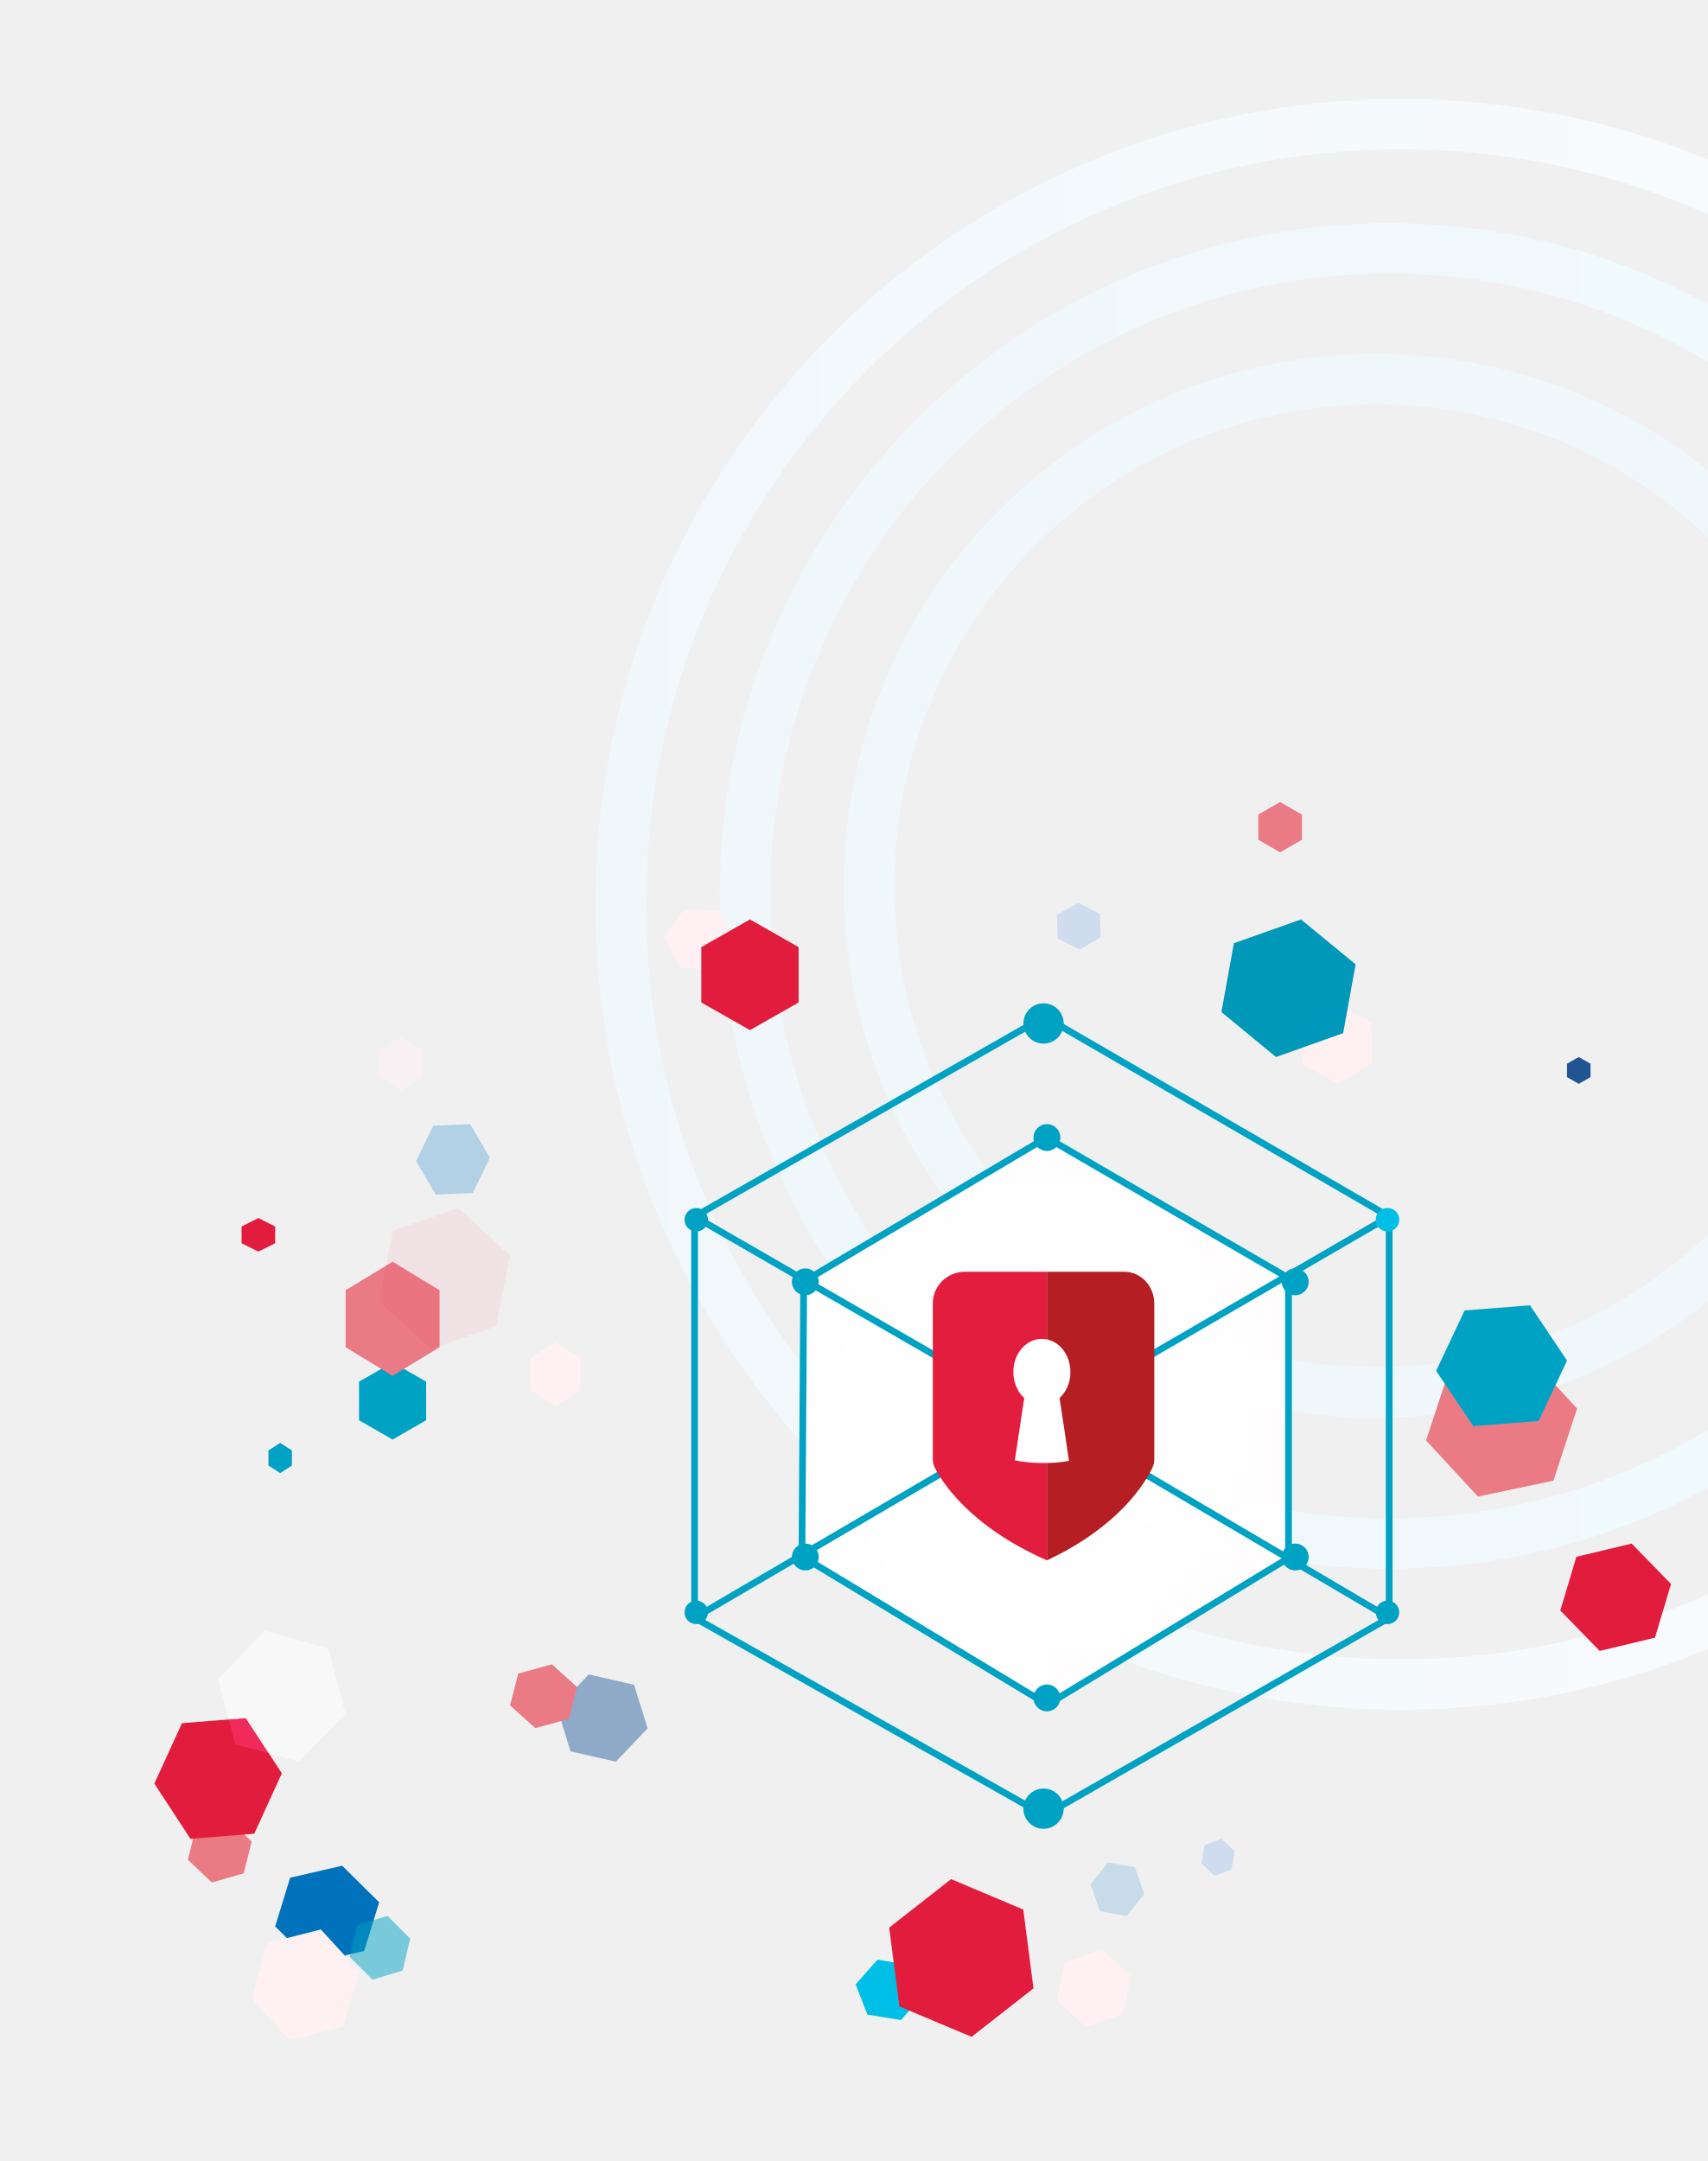
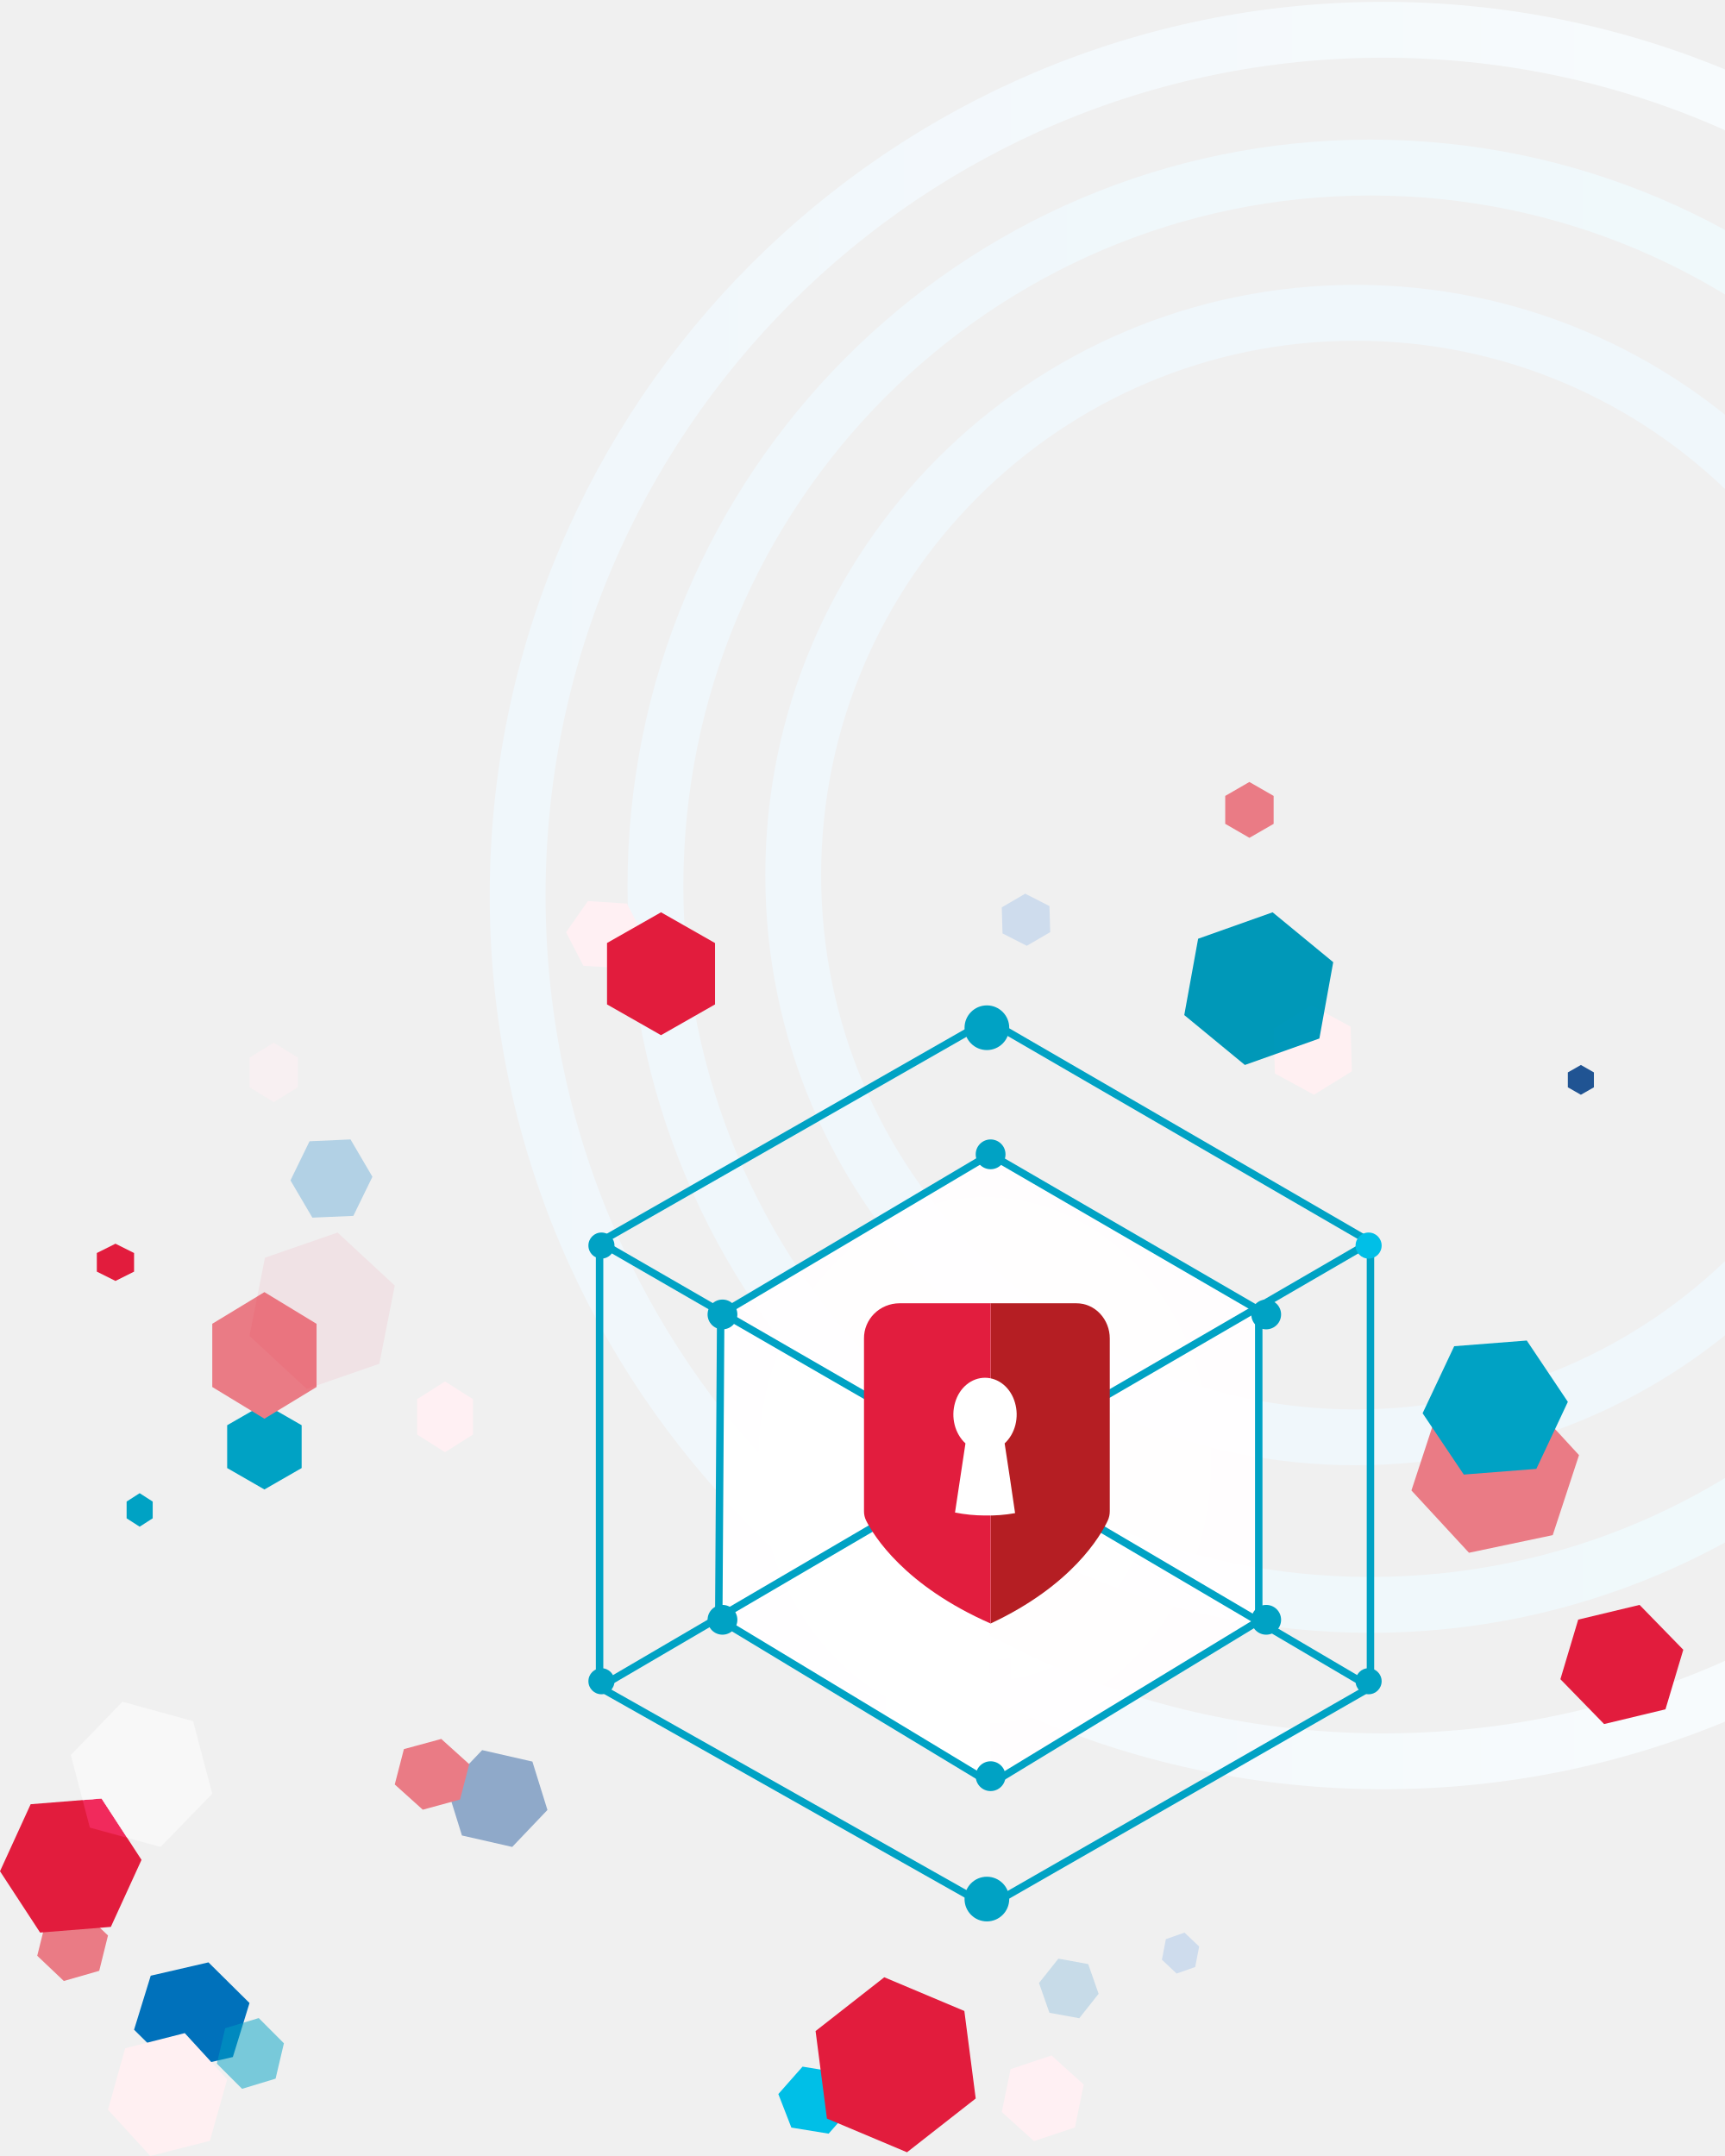
- <svg xmlns="http://www.w3.org/2000/svg" width="509" height="644" viewBox="0 0 509 644" fill="none">
-   <g clip-path="url(#clip0_2_3222)">
-     <path d="M417.5 502C545.906 502 650 397.906 650 269.5C650 141.094 545.906 37 417.5 37C289.094 37 185 141.094 185 269.5C185 397.906 289.094 502 417.5 502Z" stroke="url(#paint0_linear_2_3222)" stroke-width="15" stroke-miterlimit="10" style="mix-blend-mode:screen" />
-     <path d="M414 460C520.039 460 606 373.591 606 267C606 160.409 520.039 74 414 74C307.961 74 222 160.409 222 267C222 373.591 307.961 460 414 460Z" stroke="url(#paint1_linear_2_3222)" stroke-width="15" stroke-miterlimit="10" style="mix-blend-mode:screen" />
-     <path d="M410 415C493.395 415 561 347.395 561 264C561 180.605 493.395 113 410 113C326.605 113 259 180.605 259 264C259 347.395 326.605 415 410 415Z" stroke="url(#paint2_linear_2_3222)" stroke-width="15" stroke-miterlimit="10" style="mix-blend-mode:screen" />
-     <path d="M165.5 400L173 404.747V414.247L165.5 419L158 414.247V404.747L165.5 400Z" fill="#FFF0F3" />
-     <path d="M140.12 335L146 345.025L140.877 355.528L129.88 356L124 345.996L129.118 335.493L140.12 335Z" fill="#75B2DA" fill-opacity="0.5" />
-     <path d="M117 406L127 411.749V423.251L117 429L107 423.251V411.749L117 406Z" fill="#00A2C4" />
-     <path d="M188.96 502.076L193 515.071L183.54 525L170.04 521.924L166 508.929L175.471 499L188.96 502.076Z" fill="#8FA9C9" />
-     <path d="M328.352 581L337 588.814L334.648 600.314L323.648 604L315 596.186L317.357 584.686L328.352 581Z" fill="#FFF0F3" />
-     <path d="M261.505 584L271.502 585.639L275 594.642L268.5 602L258.498 600.366L255 591.363L261.505 584Z" fill="#00BFE7" />
-     <path opacity="0.5" d="M330.201 555L338.207 556.459L341 564.445L335.804 571L327.799 569.541L325 561.549L330.201 555Z" fill="#4D9CD0" fill-opacity="0.5" />
-     <path d="M86.474 559.581L101.974 556L113 566.916L108.526 581.419L93.026 585L82 574.084L86.474 559.581Z" fill="#0071BB" />
-     <path d="M469.784 463.951L486.263 460L498 472.046L493.216 488.044L476.737 492L465 479.954L469.784 463.951Z" fill="#E21C3D" />
-     <path d="M203.852 271L214.347 271.664L219 280.664L213.148 289L202.642 288.357L198 279.357L203.852 271Z" fill="#FFF0F3" />
-     <path d="M432.068 407.736L454.557 403L470 419.775L462.943 441.264L440.453 446L425 429.267L432.068 407.736Z" fill="#EA7B85" />
-     <path d="M436.484 390.528L455.971 389L467 405.47L458.542 423.472L439.061 425L428 408.53L436.484 390.528Z" fill="#00A2C4" />
-     <path d="M154.457 498.728L164.488 496L172 502.775L169.526 512.272L159.523 515L152 508.225L154.457 498.728Z" fill="#EA7B85" />
-     <path d="M58.36 544.727L67.868 542L75 548.773L72.64 558.273L63.138 561L56 554.227L58.36 544.727Z" fill="#EA7B85" />
-     <path d="M265 574.444L283.45 560L304.948 569.054L308 592.556L289.55 607L268.047 597.946L265 574.444Z" fill="#E21C3D" />
-     <path d="M364.07 548L368 551.746L366.934 557.254L361.939 559L358 555.279L359.066 549.766L364.07 548Z" fill="#CEDCED" />
-     <path d="M117 376L131 384.515V401.485L117 410L103 401.485V384.499L117 376Z" fill="#EA7B85" />
-     <path d="M223.497 274L238 282.259V298.741L223.497 307L209 298.741V282.244L223.497 274Z" fill="#E21C3D" />
-     <path opacity="0.5" d="M119.49 309L126 313V321L119.5 325L113 321V313L119.49 309Z" fill="#FFF0F3" />
-     <path d="M77.003 363L82 365.499V370.501L77.003 373L72 370.501V365.499L77.003 363Z" fill="#E21C3D" />
-     <g style="mix-blend-mode:multiply">
-       <path d="M136.646 360L152 374.243L147.859 395.241L128.359 402L113 387.757L117.146 366.759L136.646 360Z" fill="#FFF0F3" />
-     </g>
-     <path d="M79.609 579.075L95.609 575L107 587.423L102.355 603.925L86.355 608L75 595.577L79.609 579.075Z" fill="#FFF0F2" />
-     <path d="M54.229 513.528L73.263 512L84 528.472L75.766 546.472L56.769 548L46 531.528L54.229 513.528Z" fill="#E21C3D" />
-     <g style="mix-blend-mode:overlay">
-       <path d="M78.869 486L97.864 491.219L103 510.711L89.126 525L70.131 519.818L65 500.326L78.869 486Z" fill="white" fill-opacity="0.5" />
-     </g>
-     <path d="M83.5 430L87 432.25V436.75L83.5 439L80 436.75V432.25L83.5 430Z" fill="#00A2C4" />
-     <path d="M388 305.282L398.173 299L408.671 304.712L409 316.712L398.827 323L388.329 317.288L388 305.282Z" fill="#FFF0F2" />
-     <path d="M315 272.67L321.287 269L327.8 272.328L328 279.33L321.713 283L315.2 279.672L315 272.67Z" fill="#CEDCED" />
-     <g style="mix-blend-mode:multiply">
-       <path d="M367.722 281.098L387.725 274L404 287.394L400.283 307.892L380.275 315L364 301.6L367.722 281.098Z" fill="#00A2C4" />
-     </g>
-     <path opacity="0.5" d="M106.471 573.686L115.478 570.958L122.235 577.733L120 587.23L111.002 589.958L104.235 583.188L106.471 573.686Z" fill="#00A2C4" />
-     <path d="M381.481 239L388 242.747V250.247L381.497 254L375 250.247V242.747L381.481 239Z" fill="#EA7B85" />
-     <path d="M470.503 315L474 317V321L470.503 323L467 321V317L470.503 315Z" fill="#205493" />
-     <path d="M311.899 339L239.525 381.9L239 463.795L312.151 508L384 464.319V380.857L311.899 339Z" fill="url(#paint3_radial_2_3222)" style="mix-blend-mode:hard-light" />
-     <g style="mix-blend-mode:overlay">
-       <path style="mix-blend-mode:overlay" d="M239.333 462.864L239.846 381.66L311.028 421.898L311.761 506.7L239.333 462.864Z" fill="url(#paint4_linear_2_3222)" />
-       <g style="mix-blend-mode:overlay">
-         <path d="M240.108 382.094L310.777 422.045L311.499 506.223L239.595 462.728L240.118 382.094H240.108ZM239.595 381.199L239.071 463L312.028 507.155L311.29 421.736L239.574 381.199H239.595Z" fill="#FFF0F2" />
-       </g>
-     </g>
-     <path d="M311.899 339L239.525 381.9L239 463.795L312.151 508L384 464.319V380.857L311.899 339Z" stroke="#00A2C4" stroke-width="2" />
-     <path d="M312 343C314.209 343 316 341.209 316 339C316 336.791 314.209 335 312 335C309.791 335 308 336.791 308 339C308 341.209 309.791 343 312 343Z" fill="#00A2C4" />
-     <path d="M386 386C388.209 386 390 384.209 390 382C390 379.791 388.209 378 386 378C383.791 378 382 379.791 382 382C382 384.209 383.791 386 386 386Z" fill="#00A2C4" />
-     <path d="M386 468C388.209 468 390 466.209 390 464C390 461.791 388.209 460 386 460C383.791 460 382 461.791 382 464C382 466.209 383.791 468 386 468Z" fill="#00A2C4" />
-     <path d="M240 386C242.209 386 244 384.209 244 382C244 379.791 242.209 378 240 378C237.791 378 236 379.791 236 382C236 384.209 237.791 386 240 386Z" fill="#00A2C4" />
-     <path d="M240 468C242.209 468 244 466.209 244 464C244 461.791 242.209 460 240 460C237.791 460 236 461.791 236 464C236 466.209 237.791 468 240 468Z" fill="#00A2C4" />
-     <path d="M312 510C314.209 510 316 508.209 316 506C316 503.791 314.209 502 312 502C309.791 502 308 503.791 308 506C308 508.209 309.791 510 312 510Z" fill="#00A2C4" />
-     <path d="M289.769 410.338L207.016 362.56L311.292 303L414 362.56M414 362.56L331.704 410.338M414 362.56V482.112M207 362.56V482.112M414 482.112L331.704 433.667M414 482.112L311.292 541L207.016 482.112L289.769 433.667" stroke="#00A2C4" stroke-width="2" />
-     <path d="M311 311C314.314 311 317 308.314 317 305C317 301.686 314.314 299 311 299C307.686 299 305 301.686 305 305C305 308.314 307.686 311 311 311Z" fill="#00A2C4" />
-     <path d="M413.5 367C415.433 367 417 365.433 417 363.5C417 361.567 415.433 360 413.5 360C411.567 360 410 361.567 410 363.5C410 365.433 411.567 367 413.5 367Z" fill="#00BFE7" />
-     <path d="M413.5 484C415.433 484 417 482.433 417 480.5C417 478.567 415.433 477 413.5 477C411.567 477 410 478.567 410 480.5C410 482.433 411.567 484 413.5 484Z" fill="#00A2C4" />
-     <path d="M207.5 367C209.433 367 211 365.433 211 363.5C211 361.567 209.433 360 207.5 360C205.567 360 204 361.567 204 363.5C204 365.433 205.567 367 207.5 367Z" fill="#00A2C4" />
-     <path d="M207.5 484C209.433 484 211 482.433 211 480.5C211 478.567 209.433 477 207.5 477C205.567 477 204 478.567 204 480.5C204 482.433 205.567 484 207.5 484Z" fill="#00A2C4" />
-     <path d="M311 545C314.314 545 317 542.314 317 539C317 535.686 314.314 533 311 533C307.686 533 305 535.686 305 539C305 542.314 307.686 545 311 545Z" fill="#00A2C4" />
-     <path d="M335.042 379H312V465C333.874 454.76 341.513 441.493 343.456 437.358C343.82 436.564 344.006 435.694 344 434.815V388.46C344.002 385.957 343.061 383.554 341.379 381.767C340.553 380.889 339.567 380.193 338.479 379.717C337.391 379.242 336.222 378.998 335.042 379Z" fill="#B51E23" />
-     <path d="M287.503 379C286.245 379.006 284.999 379.256 283.84 379.735C282.68 380.215 281.628 380.914 280.745 381.793C279.862 382.672 279.165 383.714 278.694 384.858C278.223 386.002 277.987 387.226 278.001 388.46V434.815C277.99 435.694 278.186 436.565 278.574 437.358C280.632 441.451 288.856 454.822 312 465V379H287.503Z" fill="#E21D3E" />
-     <path d="M315.768 416.629C317.158 415.343 318.168 413.599 318.662 411.634C319.155 409.669 319.108 407.578 318.526 405.645C317.97 403.712 316.894 402.029 315.453 400.835C314.011 399.642 312.277 399 310.498 399C308.719 399 306.984 399.642 305.543 400.835C304.102 402.029 303.026 403.712 302.47 405.645C301.89 407.58 301.846 409.673 302.342 411.638C302.839 413.603 303.853 415.346 305.247 416.629C304.312 422.818 303.377 429.006 302.442 435.192C305.08 435.716 307.753 435.983 310.43 435.989C313.155 436.053 315.88 435.842 318.572 435.358C317.638 429.046 316.75 422.856 315.768 416.629Z" fill="white" />
+ <svg xmlns="http://www.w3.org/2000/svg" width="463" height="579" viewBox="0" fill="none">
+   <path d="M371.5 473C499.906 473 604 368.906 604 240.5S499.906 8 371.5 8 139 112.094 139 240.5 243.094 473 371.5 473z" stroke="url(#a)" stroke-width="15" stroke-miterlimit="10" style="mix-blend-mode:screen" />
+   <path d="M368 431c106.039 0 192-86.409 192-193S474.039 45 368 45s-192 86.409-192 193 85.961 193 192 193z" stroke="url(#b)" stroke-width="15" stroke-miterlimit="10" style="mix-blend-mode:screen" />
+   <path d="M364 386c83.395 0 151-67.605 151-151S447.395 84 364 84s-151 67.605-151 151 67.605 151 151 151z" stroke="url(#c)" stroke-width="15" stroke-miterlimit="10" style="mix-blend-mode:screen" />
+   <path d="M119.5 371l7.5 4.747v9.5L119.5 390l-7.5-4.753v-9.5l7.5-4.747z" fill="#FFF0F3" />
+   <path d="M94.12 306l5.88 10.025-5.123 10.503L83.88 327 78 316.996l5.118-10.503L94.12 306z" fill="#75B2DA" fill-opacity=".5" />
+   <path d="M71 377l10 5.749v11.502L71 400l-10-5.749v-11.502L71 377z" fill="#00A2C4" />
+   <path d="M142.96 473.076l4.04 12.995-9.46 9.929-13.5-3.076-4.04-12.995 9.471-9.929 13.489 3.076z" fill="#8FA9C9" />
+   <path d="M282.352 552l8.648 7.814-2.352 11.5-11 3.686-8.648-7.814 2.357-11.5L282.352 552z" fill="#FFF0F3" />
+   <path d="M215.505 555l9.997 1.639 3.498 9.003-6.5 7.358-10.002-1.634-3.498-9.003 6.505-7.363z" fill="#00BFE7" />
+   <path opacity=".5" d="M284.201 526l8.006 1.459 2.793 7.986-5.196 6.555-8.005-1.459-2.799-7.992 5.201-6.549z" fill="#4D9CD0" fill-opacity=".5" />
+   <path d="M40.474 530.581l15.5-3.581L67 537.916l-4.474 14.503-15.5 3.581L36 545.084l4.474-14.503z" fill="#0071BB" />
+   <path d="M423.784 434.951L440.263 431 452 443.046l-4.784 15.998L430.737 463 419 450.954l4.784-16.003z" fill="#E21C3D" />
+   <path d="M157.852 242l10.495.664 4.653 9-5.852 8.336-10.506-.643-4.642-9 5.852-8.357z" fill="#FFF0F3" />
+   <path d="M386.068 378.736L408.557 374 424 390.775l-7.057 21.489-22.49 4.736L379 400.267l7.068-21.531z" fill="#EA7B85" />
+   <path d="M390.484 361.528L409.971 360 421 376.47l-8.458 18.002L393.061 396 382 379.53l8.484-18.002z" fill="#00A2C4" />
+   <path d="M108.457 469.728L118.488 467l7.512 6.775-2.474 9.497L113.523 486 106 479.225l2.457-9.497zM12.36 515.727L21.868 513 29 519.773l-2.36 9.5L17.138 532 10 525.227l2.36-9.5z" fill="#EA7B85" />
+   <path d="M219 545.444L237.45 531l21.498 9.054L262 563.556 243.55 578l-21.503-9.054L219 545.444z" fill="#E21C3D" />
+   <path d="M318.07 519l3.93 3.746-1.066 5.508-4.995 1.746-3.939-3.721 1.066-5.513L318.07 519z" fill="#CEDCED" />
+   <path d="M71 347l14 8.515v16.97L71 381l-14-8.515v-16.986L71 347z" fill="#EA7B85" />
+   <path d="M177.497 245L192 253.259v16.482L177.497 278 163 269.741v-16.497L177.497 245z" fill="#E21C3D" />
+   <path opacity=".5" d="M73.49 280l6.51 4v8l-6.5 4-6.5-4v-8l6.49-4z" fill="#FFF0F3" />
+   <path d="M31.003 334L36 336.499v5.002L31.003 344 26 341.501v-5.002L31.003 334z" fill="#E21C3D" />
+   <path d="M90.646 331L106 345.243l-4.141 20.998-19.5 6.759L67 358.757l4.146-20.998 19.5-6.759z" fill="#FFF0F3" style="mix-blend-mode:multiply" />
+   <path d="M33.609 550.075l16-4.075L61 558.423l-4.645 16.502-16 4.075L29 566.577l4.609-16.502z" fill="#FFF0F2" />
+   <path d="M8.229 484.528L27.263 483 38 499.472l-8.234 18L10.769 519 0 502.528l8.229-18z" fill="#E21C3D" />
+   <path d="M32.869 457l18.995 5.219L57 481.711 43.126 496l-18.995-5.182L19 471.326 32.869 457z" fill="#fff" fill-opacity=".5" style="mix-blend-mode:overlay" />
+   <path d="M37.5 401l3.5 2.25v4.5L37.5 410l-3.5-2.25v-4.5l3.5-2.25z" fill="#00A2C4" />
+   <path d="M342 276.282L352.173 270l10.498 5.712.329 12L352.827 294l-10.498-5.712-.329-12.006z" fill="#FFF0F2" />
+   <path d="M269 243.67l6.287-3.67 6.513 3.328.2 7.002-6.287 3.67-6.513-3.328-.2-7.002z" fill="#CEDCED" />
+   <path d="M321.722 252.098L341.725 245 358 258.394l-3.717 20.498L334.275 286 318 272.6l3.722-20.502z" fill="#00A2C4" style="mix-blend-mode:multiply" />
+   <path opacity=".5" d="M60.47 544.686l9.008-2.728 6.757 6.775L74 558.23l-8.998 2.728-6.767-6.77 2.236-9.502z" fill="#00A2C4" />
+   <path d="M335.481 210l6.519 3.747v7.5L335.497 225 329 221.247v-7.5l6.481-3.747z" fill="#EA7B85" />
+   <path d="M424.503 286l3.497 2v4l-3.497 2-3.503-2v-4l3.503-2z" fill="#205493" />
+   <path d="M265.899 310l-72.374 42.9-.525 81.895L266.151 479 338 435.319v-83.462L265.899 310z" fill="url(#d)" style="mix-blend-mode:hard-light" />
+   <g style="mix-blend-mode:overlay">
+     <path style="mix-blend-mode:overlay" d="M193.333 433.864l.513-81.204 71.182 40.238.733 84.802-72.428-43.836z" fill="url(#e)" />
+     <path d="M194.108 353.094l70.669 39.951.722 84.178-71.904-43.495.523-80.634h-.01zm-.513-.895L193.071 434l72.957 44.155-.738-85.419-71.716-40.537h.021z" fill="#FFF0F2" style="mix-blend-mode:overlay" />
  </g>
+   <path d="M265.899 310l-72.374 42.9-.525 81.895L266.151 479 338 435.319v-83.462L265.899 310z" stroke="#00A2C4" stroke-width="2" />
+   <path d="M266 314a4 4 0 100-8 4 4 0 000 8zm74 43a4 4 0 100-8 4 4 0 000 8zm0 82a4 4 0 100-8 4 4 0 000 8zm-146-82a4 4 0 100-8 4 4 0 000 8zm0 82a4 4 0 100-8 4 4 0 000 8zm72 42a4 4 0 100-8 4 4 0 000 8z" fill="#00A2C4" />
+   <path d="M243.769 381.338l-82.753-47.778L265.292 274 368 333.56m0 0l-82.296 47.778M368 333.56v119.552M161 333.56v119.552m207 0l-82.296-48.445M368 453.112L265.292 512l-104.276-58.888 82.753-48.445" stroke="#00A2C4" stroke-width="2" />
+   <path d="M265 282a6 6 0 100-12 6 6 0 000 12z" fill="#00A2C4" />
+   <path d="M367.5 338a3.5 3.5 0 100-7 3.5 3.5 0 000 7z" fill="#00BFE7" />
+   <path d="M367.5 455a3.5 3.5 0 100-7 3.5 3.5 0 000 7zm-206-117a3.5 3.5 0 100-7 3.5 3.5 0 000 7zm0 117a3.5 3.5 0 100-7 3.5 3.5 0 000 7zM265 516a6 6 0 100-12 6 6 0 000 12z" fill="#00A2C4" />
+   <path d="M289.042 350H266v86c21.874-10.24 29.513-23.507 31.456-27.642a6.01 6.01 0 00.544-2.543V359.46c.002-2.503-.939-4.906-2.621-6.693a8.858 8.858 0 00-2.9-2.05 8.55 8.55 0 00-3.437-.717z" fill="#B51E23" />
+   <path d="M241.503 350a9.719 9.719 0 00-3.663.735 9.573 9.573 0 00-3.095 2.058 9.348 9.348 0 00-2.051 3.065 9.185 9.185 0 00-.693 3.602v46.355c-.011.879.185 1.75.573 2.543 2.058 4.093 10.282 17.464 33.426 27.642v-86h-24.497z" fill="#E21D3E" />
+   <path d="M269.768 387.629c1.39-1.286 2.4-3.03 2.894-4.995a11.325 11.325 0 00-.136-5.989c-.556-1.933-1.632-3.616-3.073-4.81-1.442-1.193-3.176-1.835-4.955-1.835s-3.514.642-4.955 1.835c-1.441 1.194-2.517 2.877-3.073 4.81a11.33 11.33 0 00-.128 5.993c.497 1.965 1.511 3.708 2.905 4.991l-2.805 18.563c2.638.524 5.311.791 7.988.797 2.725.064 5.45-.147 8.142-.631-.934-6.312-1.822-12.502-2.804-18.729z" fill="#fff" />
  <defs>
-     <linearGradient id="paint0_linear_2_3222" x1="177.162" y1="269.5" x2="657.838" y2="269.5" gradientUnits="userSpaceOnUse">
+     <linearGradient id="a" x1="131.162" y1="240.5" x2="611.838" y2="240.5" gradientUnits="userSpaceOnUse">
      <stop stop-color="#0071BB" />
      <stop offset="1" stop-color="#B7DDE9" />
    </linearGradient>
-     <linearGradient id="paint1_linear_2_3222" x1="214.181" y1="267" x2="613.814" y2="267" gradientUnits="userSpaceOnUse">
+     <linearGradient id="b" x1="168.181" y1="238" x2="567.814" y2="238" gradientUnits="userSpaceOnUse">
      <stop stop-color="#0071BB" />
      <stop offset="1" stop-color="#00A2C4" />
    </linearGradient>
-     <linearGradient id="paint2_linear_2_3222" x1="122623" y1="20724.5" x2="305355" y2="20724.5" gradientUnits="userSpaceOnUse">
+     <linearGradient id="c" x1="122577" y1="20695.5" x2="305309" y2="20695.5" gradientUnits="userSpaceOnUse">
      <stop stop-color="#0071BB" />
      <stop offset="1" stop-color="#B7DDE9" />
    </linearGradient>
-     <radialGradient id="paint3_radial_2_3222" cx="0" cy="0" r="1" gradientUnits="userSpaceOnUse" gradientTransform="translate(310.464 421.161) rotate(90) scale(84.9335 72.8721)">
-       <stop stop-color="white" />
+     <linearGradient id="e" x1="193.333" y1="415.177" x2="265.761" y2="415.177" gradientUnits="userSpaceOnUse">
+       <stop stop-color="#fff" stop-opacity=".5" />
+       <stop offset="1" stop-color="#FFF0F2" />
+     </linearGradient>
+     <radialGradient id="d" cx="0" cy="0" r="1" gradientUnits="userSpaceOnUse" gradientTransform="matrix(0 84.9335 -72.8721 0 264.464 392.161)">
+       <stop stop-color="#fff" />
      <stop offset="1" stop-color="#FFF0F3" />
    </radialGradient>
-     <linearGradient id="paint4_linear_2_3222" x1="239.333" y1="444.177" x2="311.761" y2="444.177" gradientUnits="userSpaceOnUse">
-       <stop stop-color="white" stop-opacity="0.5" />
-       <stop offset="1" stop-color="#FFF0F2" />
-     </linearGradient>
-     <clipPath id="clip0_2_3222">
-       <rect width="509" height="644" fill="white" />
-     </clipPath>
  </defs>
</svg>
